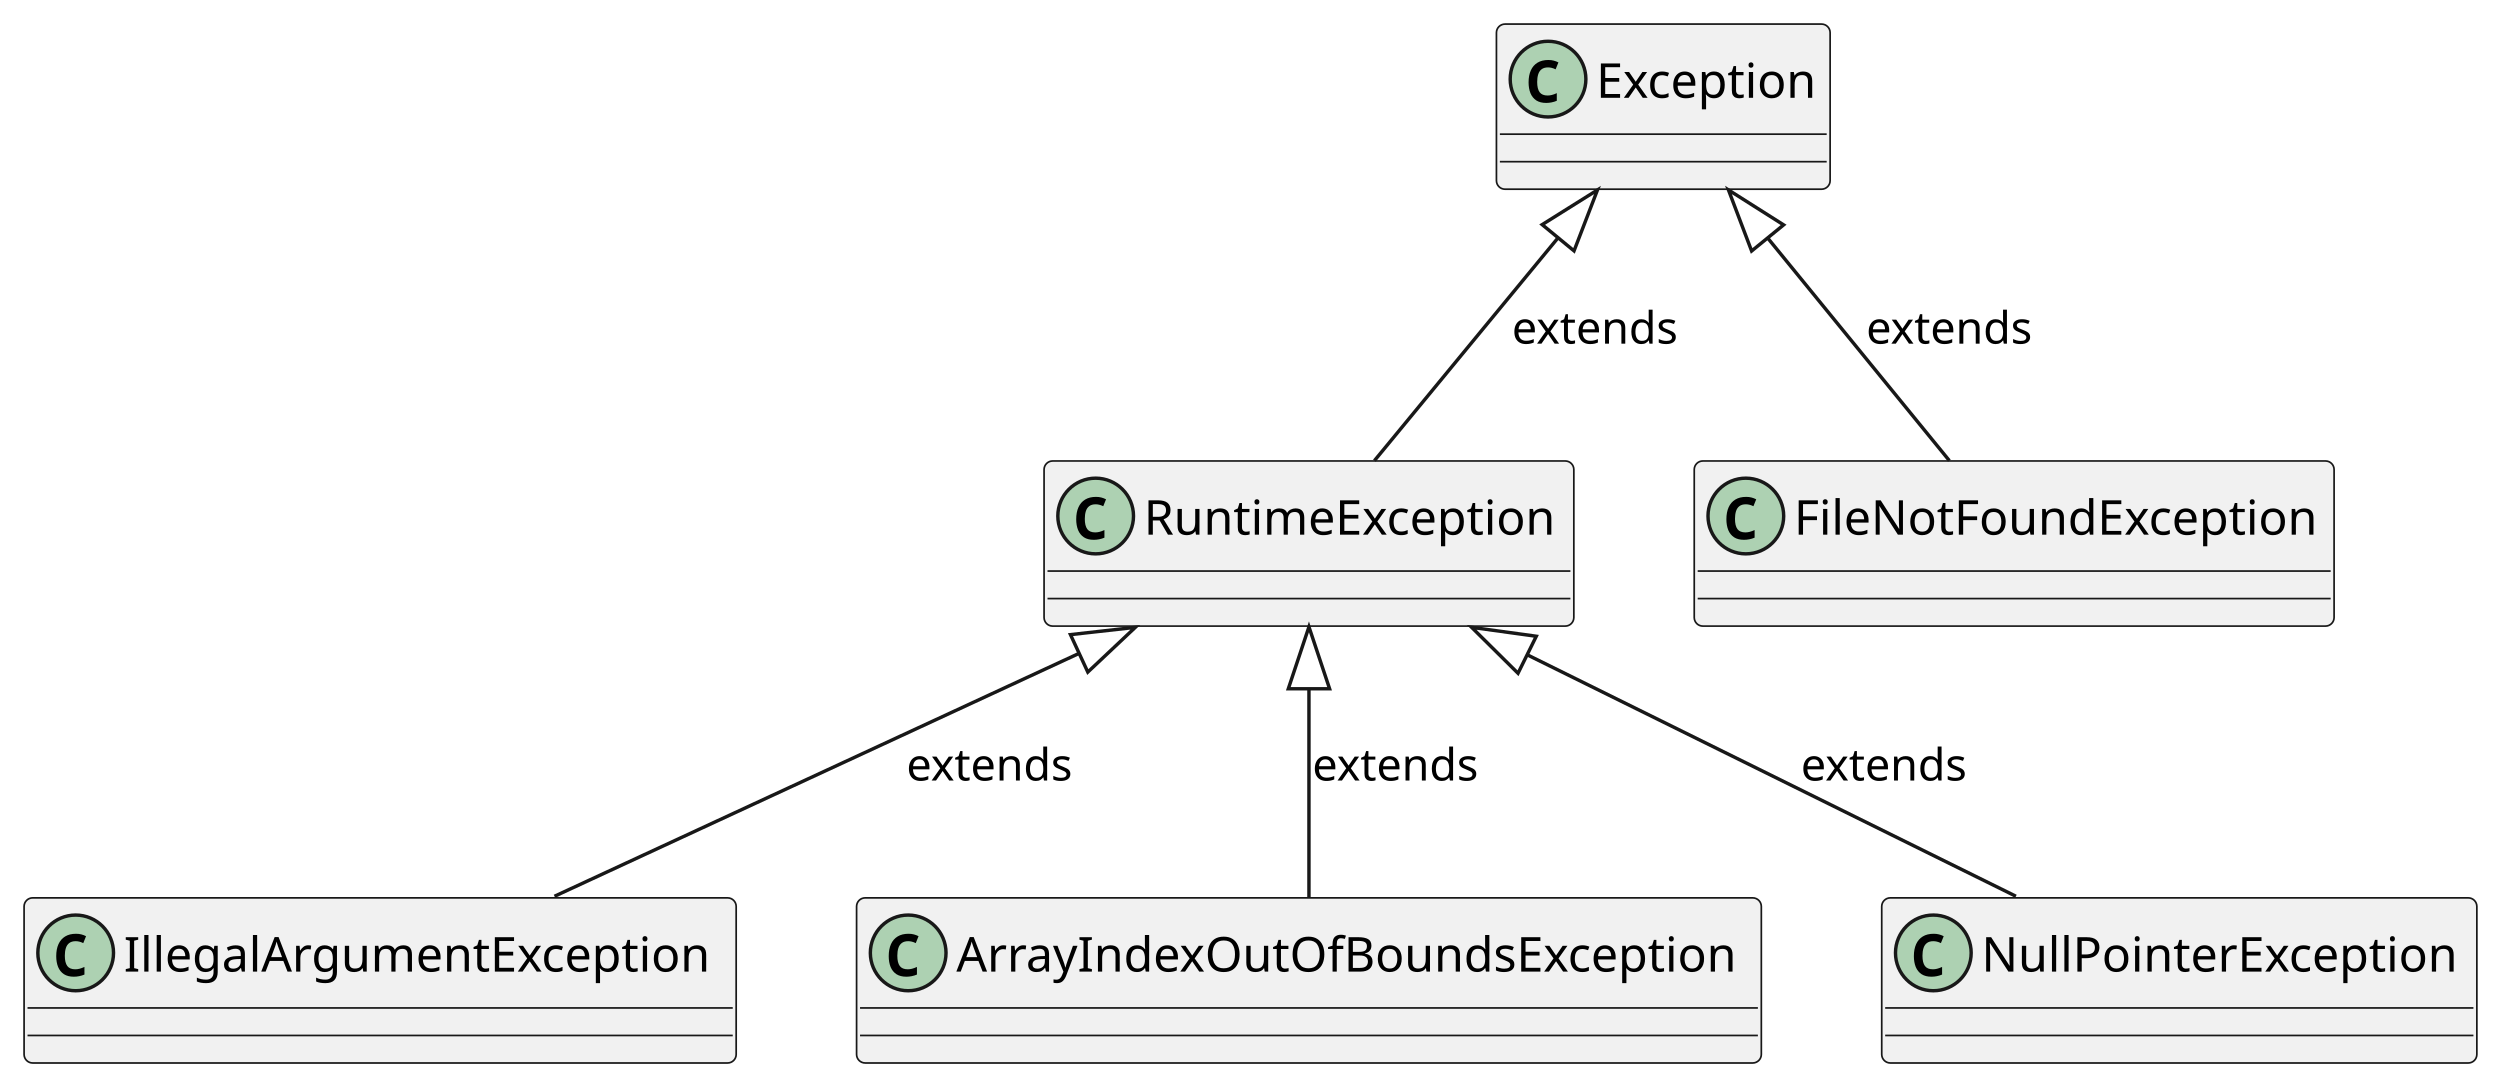
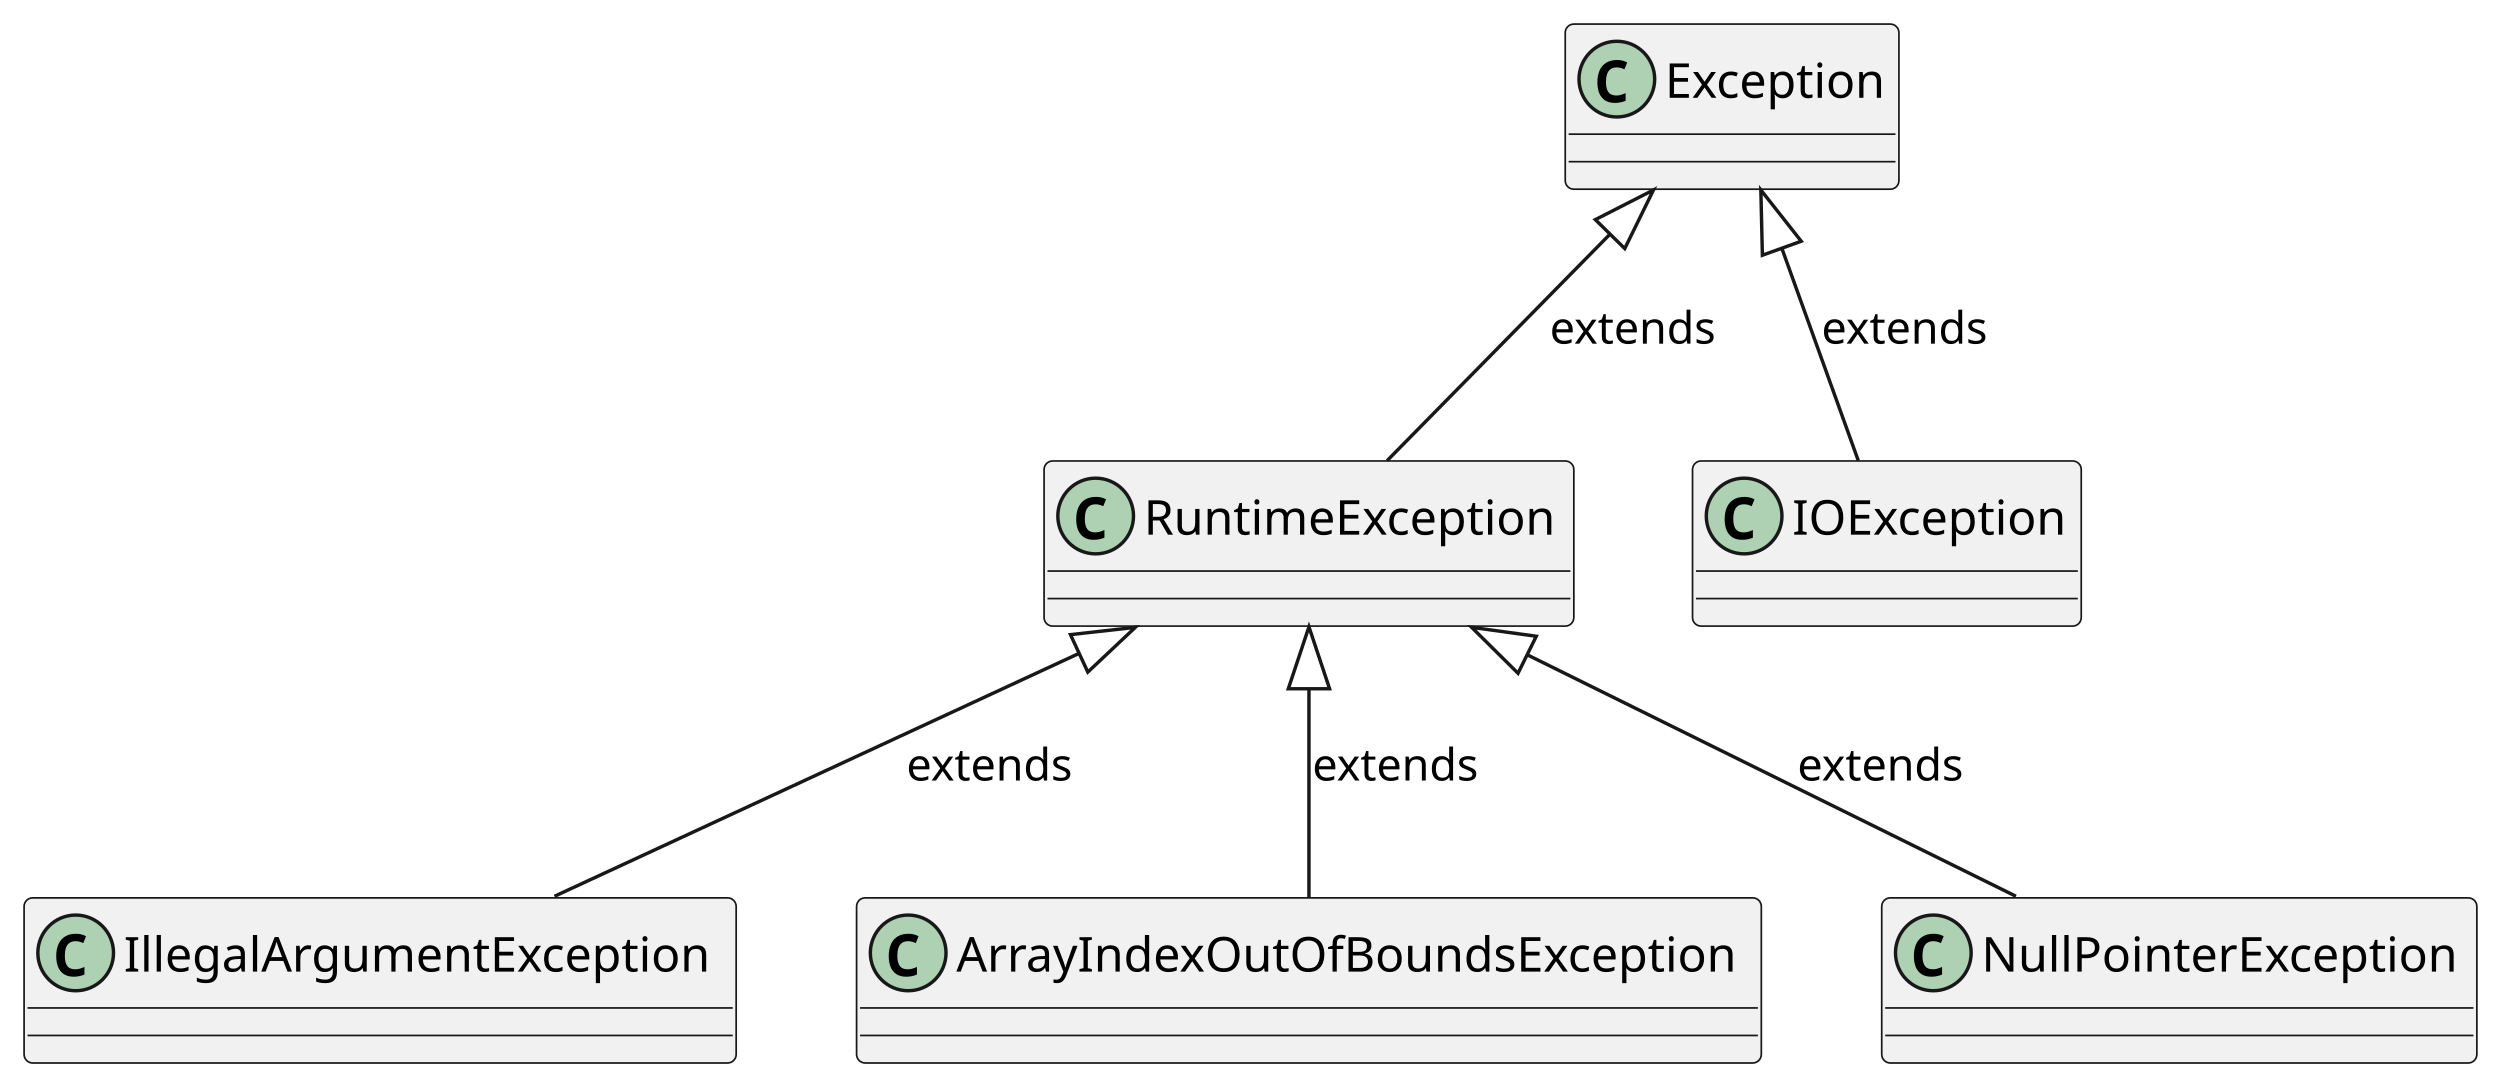
<svg xmlns="http://www.w3.org/2000/svg" contentStyleType="text/css" height="435.262px" preserveAspectRatio="none" style="width:1001px;height:435px;background:#FFFFFF;" version="1.1" viewBox="0 0 1001 435" width="1001.377px" zoomAndPan="magnify">
  <defs />
  <g>
    <g id="elem_Exception">
-       <rect codeLine="3" fill="#F1F1F1" height="66.116" id="Exception" rx="3.443" ry="3.443" style="stroke:#181818;stroke-width:0.689;" width="133.609" x="599.174" y="9.642" />
-       <ellipse cx="619.835" cy="31.68" fill="#ADD1B2" rx="15.152" ry="15.152" style="stroke:#181818;stroke-width:1.377;" />
-       <path d="M619.103,41.215 Q616.692,41.215 615.121,40.203 Q613.572,39.17 612.797,37.319 Q612.044,35.447 612.044,32.972 Q612.044,30.174 612.948,28.172 Q613.852,26.171 615.616,25.095 Q617.381,24.019 619.964,24.019 Q621.191,24.019 622.116,24.277 Q623.042,24.514 623.989,24.987 L622.869,27.763 Q622.008,27.333 621.255,27.161 Q620.523,26.989 619.856,26.989 Q618.242,26.989 617.274,27.72 Q616.305,28.452 615.896,29.765 Q615.487,31.078 615.487,32.821 Q615.487,35.597 616.477,36.932 Q617.467,38.245 619.663,38.245 Q620.48,38.245 621.341,38.029 Q622.202,37.814 623.343,37.298 L623.343,40.354 Q622.331,40.784 621.234,40.999 Q620.158,41.215 619.103,41.215 Z " fill="#000000" />
-       <text fill="#000000" font-family="sans-serif" font-size="19.284" lengthAdjust="spacing" textLength="89.532" x="639.119" y="39.163">Exception</text>
-       <line style="stroke:#181818;stroke-width:0.689;" x1="600.551" x2="731.405" y1="53.719" y2="53.719" />
-       <line style="stroke:#181818;stroke-width:0.689;" x1="600.551" x2="731.405" y1="64.738" y2="64.738" />
+       <rect codeLine="3" fill="#F1F1F1" height="66.116" id="Exception" rx="3.443" ry="3.443" style="stroke:#181818;stroke-width:0.689;" width="133.609" x="626.722" y="9.642" />
+       <ellipse cx="647.383" cy="31.68" fill="#ADD1B2" rx="15.152" ry="15.152" style="stroke:#181818;stroke-width:1.377;" />
+       <path d="M646.651,41.215 Q644.241,41.215 642.67,40.203 Q641.12,39.17 640.345,37.319 Q639.592,35.447 639.592,32.972 Q639.592,30.174 640.496,28.172 Q641.4,26.171 643.165,25.095 Q644.929,24.019 647.512,24.019 Q648.739,24.019 649.664,24.277 Q650.59,24.514 651.537,24.987 L650.418,27.763 Q649.557,27.333 648.803,27.161 Q648.072,26.989 647.404,26.989 Q645.79,26.989 644.822,27.72 Q643.853,28.452 643.444,29.765 Q643.035,31.078 643.035,32.821 Q643.035,35.597 644.025,36.932 Q645.015,38.245 647.211,38.245 Q648.029,38.245 648.889,38.029 Q649.75,37.814 650.891,37.298 L650.891,40.354 Q649.88,40.784 648.782,40.999 Q647.706,41.215 646.651,41.215 Z " fill="#000000" />
+       <text fill="#000000" font-family="sans-serif" font-size="19.284" lengthAdjust="spacing" textLength="89.532" x="666.667" y="39.163">Exception</text>
+       <line style="stroke:#181818;stroke-width:0.689;" x1="628.099" x2="758.953" y1="53.719" y2="53.719" />
+       <line style="stroke:#181818;stroke-width:0.689;" x1="628.099" x2="758.953" y1="64.738" y2="64.738" />
    </g>
    <g id="elem_RuntimeException">
      <rect codeLine="6" fill="#F1F1F1" height="66.116" id="RuntimeException" rx="3.443" ry="3.443" style="stroke:#181818;stroke-width:0.689;" width="212.121" x="418.044" y="184.573" />
      <ellipse cx="438.705" cy="206.612" fill="#ADD1B2" rx="15.152" ry="15.152" style="stroke:#181818;stroke-width:1.377;" />
      <path d="M437.974,216.146 Q435.563,216.146 433.992,215.134 Q432.442,214.101 431.668,212.25 Q430.914,210.378 430.914,207.903 Q430.914,205.105 431.818,203.103 Q432.722,201.102 434.487,200.026 Q436.252,198.95 438.834,198.95 Q440.061,198.95 440.987,199.208 Q441.912,199.445 442.859,199.918 L441.74,202.695 Q440.879,202.264 440.126,202.092 Q439.394,201.92 438.727,201.92 Q437.113,201.92 436.144,202.651 Q435.176,203.383 434.767,204.696 Q434.358,206.009 434.358,207.752 Q434.358,210.529 435.348,211.863 Q436.338,213.176 438.533,213.176 Q439.351,213.176 440.212,212.961 Q441.073,212.745 442.213,212.229 L442.213,215.285 Q441.202,215.715 440.104,215.931 Q439.028,216.146 437.974,216.146 Z " fill="#000000" />
      <text fill="#000000" font-family="sans-serif" font-size="19.284" lengthAdjust="spacing" textLength="168.044" x="457.989" y="214.094">RuntimeException</text>
      <line style="stroke:#181818;stroke-width:0.689;" x1="419.421" x2="628.788" y1="228.65" y2="228.65" />
      <line style="stroke:#181818;stroke-width:0.689;" x1="419.421" x2="628.788" y1="239.669" y2="239.669" />
    </g>
    <g id="elem_IllegalArgumentException">
      <rect codeLine="9" fill="#F1F1F1" height="66.116" id="IllegalArgumentException" rx="3.443" ry="3.443" style="stroke:#181818;stroke-width:0.689;" width="285.124" x="9.642" y="359.504" />
      <ellipse cx="30.303" cy="381.543" fill="#ADD1B2" rx="15.152" ry="15.152" style="stroke:#181818;stroke-width:1.377;" />
      <path d="M29.571,391.077 Q27.161,391.077 25.59,390.065 Q24.04,389.032 23.265,387.182 Q22.512,385.309 22.512,382.834 Q22.512,380.036 23.416,378.035 Q24.32,376.033 26.085,374.957 Q27.849,373.881 30.432,373.881 Q31.659,373.881 32.584,374.139 Q33.51,374.376 34.457,374.849 L33.338,377.626 Q32.477,377.195 31.724,377.023 Q30.992,376.851 30.325,376.851 Q28.71,376.851 27.742,377.583 Q26.773,378.314 26.364,379.627 Q25.956,380.94 25.956,382.683 Q25.956,385.46 26.946,386.794 Q27.936,388.107 30.131,388.107 Q30.949,388.107 31.81,387.892 Q32.67,387.676 33.811,387.16 L33.811,390.216 Q32.8,390.647 31.702,390.862 Q30.626,391.077 29.571,391.077 Z " fill="#000000" />
      <text fill="#000000" font-family="sans-serif" font-size="19.284" lengthAdjust="spacing" textLength="241.047" x="49.587" y="389.025">IllegalArgumentException</text>
      <line style="stroke:#181818;stroke-width:0.689;" x1="11.019" x2="293.388" y1="403.581" y2="403.581" />
      <line style="stroke:#181818;stroke-width:0.689;" x1="11.019" x2="293.388" y1="414.601" y2="414.601" />
    </g>
    <g id="elem_ArrayIndexOutOfBoundsException">
      <rect codeLine="13" fill="#F1F1F1" height="66.116" id="ArrayIndexOutOfBoundsException" rx="3.443" ry="3.443" style="stroke:#181818;stroke-width:0.689;" width="362.259" x="342.975" y="359.504" />
      <ellipse cx="363.636" cy="381.543" fill="#ADD1B2" rx="15.152" ry="15.152" style="stroke:#181818;stroke-width:1.377;" />
      <path d="M362.905,391.077 Q360.494,391.077 358.923,390.065 Q357.373,389.032 356.599,387.182 Q355.845,385.309 355.845,382.834 Q355.845,380.036 356.749,378.035 Q357.653,376.033 359.418,374.957 Q361.183,373.881 363.765,373.881 Q364.992,373.881 365.918,374.139 Q366.843,374.376 367.79,374.849 L366.671,377.626 Q365.81,377.195 365.057,377.023 Q364.325,376.851 363.658,376.851 Q362.044,376.851 361.075,377.583 Q360.107,378.314 359.698,379.627 Q359.289,380.94 359.289,382.683 Q359.289,385.46 360.279,386.794 Q361.269,388.107 363.464,388.107 Q364.282,388.107 365.143,387.892 Q366.004,387.676 367.144,387.16 L367.144,390.216 Q366.133,390.647 365.035,390.862 Q363.959,391.077 362.905,391.077 Z " fill="#000000" />
      <text fill="#000000" font-family="sans-serif" font-size="19.284" lengthAdjust="spacing" textLength="318.182" x="382.92" y="389.025">ArrayIndexOutOfBoundsException</text>
      <line style="stroke:#181818;stroke-width:0.689;" x1="344.353" x2="703.857" y1="403.581" y2="403.581" />
      <line style="stroke:#181818;stroke-width:0.689;" x1="344.353" x2="703.857" y1="414.601" y2="414.601" />
    </g>
    <g id="elem_NullPointerException">
      <rect codeLine="16" fill="#F1F1F1" height="66.116" id="NullPointerException" rx="3.443" ry="3.443" style="stroke:#181818;stroke-width:0.689;" width="238.292" x="753.443" y="359.504" />
      <ellipse cx="774.105" cy="381.543" fill="#ADD1B2" rx="15.152" ry="15.152" style="stroke:#181818;stroke-width:1.377;" />
      <path d="M773.373,391.077 Q770.962,391.077 769.391,390.065 Q767.842,389.032 767.067,387.182 Q766.314,385.309 766.314,382.834 Q766.314,380.036 767.218,378.035 Q768.122,376.033 769.886,374.957 Q771.651,373.881 774.234,373.881 Q775.461,373.881 776.386,374.139 Q777.312,374.376 778.258,374.849 L777.139,377.626 Q776.278,377.195 775.525,377.023 Q774.793,376.851 774.126,376.851 Q772.512,376.851 771.544,377.583 Q770.575,378.314 770.166,379.627 Q769.757,380.94 769.757,382.683 Q769.757,385.46 770.747,386.794 Q771.737,388.107 773.933,388.107 Q774.75,388.107 775.611,387.892 Q776.472,387.676 777.613,387.16 L777.613,390.216 Q776.601,390.647 775.504,390.862 Q774.428,391.077 773.373,391.077 Z " fill="#000000" />
      <text fill="#000000" font-family="sans-serif" font-size="19.284" lengthAdjust="spacing" textLength="194.215" x="793.388" y="389.025">NullPointerException</text>
      <line style="stroke:#181818;stroke-width:0.689;" x1="754.821" x2="990.358" y1="403.581" y2="403.581" />
      <line style="stroke:#181818;stroke-width:0.689;" x1="754.821" x2="990.358" y1="414.601" y2="414.601" />
    </g>
-     <g id="elem_FileNotFoundException">
-       <rect codeLine="19" fill="#F1F1F1" height="66.116" id="FileNotFoundException" rx="3.443" ry="3.443" style="stroke:#181818;stroke-width:0.689;" width="256.198" x="678.375" y="184.573" />
-       <ellipse cx="699.036" cy="206.612" fill="#ADD1B2" rx="15.152" ry="15.152" style="stroke:#181818;stroke-width:1.377;" />
-       <path d="M698.304,216.146 Q695.894,216.146 694.322,215.134 Q692.773,214.101 691.998,212.25 Q691.245,210.378 691.245,207.903 Q691.245,205.105 692.149,203.103 Q693.053,201.102 694.817,200.026 Q696.582,198.95 699.165,198.95 Q700.392,198.95 701.317,199.208 Q702.243,199.445 703.19,199.918 L702.07,202.695 Q701.21,202.264 700.456,202.092 Q699.725,201.92 699.057,201.92 Q697.443,201.92 696.475,202.651 Q695.506,203.383 695.097,204.696 Q694.688,206.009 694.688,207.752 Q694.688,210.529 695.678,211.863 Q696.668,213.176 698.864,213.176 Q699.682,213.176 700.542,212.961 Q701.403,212.745 702.544,212.229 L702.544,215.285 Q701.532,215.715 700.435,215.931 Q699.359,216.146 698.304,216.146 Z " fill="#000000" />
-       <text fill="#000000" font-family="sans-serif" font-size="19.284" lengthAdjust="spacing" textLength="212.121" x="718.32" y="214.094">FileNotFoundException</text>
-       <line style="stroke:#181818;stroke-width:0.689;" x1="679.752" x2="933.196" y1="228.65" y2="228.65" />
-       <line style="stroke:#181818;stroke-width:0.689;" x1="679.752" x2="933.196" y1="239.669" y2="239.669" />
+     <g id="elem_IOException">
+       <rect codeLine="19" fill="#F1F1F1" height="66.116" id="IOException" rx="3.443" ry="3.443" style="stroke:#181818;stroke-width:0.689;" width="155.647" x="677.686" y="184.573" />
+       <ellipse cx="698.347" cy="206.612" fill="#ADD1B2" rx="15.152" ry="15.152" style="stroke:#181818;stroke-width:1.377;" />
+       <path d="M697.615,216.146 Q695.205,216.146 693.634,215.134 Q692.084,214.101 691.309,212.25 Q690.556,210.378 690.556,207.903 Q690.556,205.105 691.46,203.103 Q692.364,201.102 694.129,200.026 Q695.894,198.95 698.476,198.95 Q699.703,198.95 700.628,199.208 Q701.554,199.445 702.501,199.918 L701.382,202.695 Q700.521,202.264 699.768,202.092 Q699.036,201.92 698.369,201.92 Q696.755,201.92 695.786,202.651 Q694.817,203.383 694.409,204.696 Q694,206.009 694,207.752 Q694,210.529 694.99,211.863 Q695.98,213.176 698.175,213.176 Q698.993,213.176 699.854,212.961 Q700.715,212.745 701.855,212.229 L701.855,215.285 Q700.844,215.715 699.746,215.931 Q698.67,216.146 697.615,216.146 Z " fill="#000000" />
+       <text fill="#000000" font-family="sans-serif" font-size="19.284" lengthAdjust="spacing" textLength="111.57" x="717.631" y="214.094">IOException</text>
+       <line style="stroke:#181818;stroke-width:0.689;" x1="679.063" x2="831.956" y1="228.65" y2="228.65" />
+       <line style="stroke:#181818;stroke-width:0.689;" x1="679.063" x2="831.956" y1="239.669" y2="239.669" />
    </g>
    <g id="link_Exception_RuntimeException">
-       <path codeLine="22" d="M623.861,95.195 C598.379,126.117 575.758,153.581 550.317,184.449 " fill="none" id="Exception-backto-RuntimeException" style="stroke:#181818;stroke-width:1.377;" />
-       <polygon fill="none" points="639.628,76.061,617.483,89.939,630.239,100.45,639.628,76.061" style="stroke:#181818;stroke-width:1.377;" />
-       <text fill="#000000" font-family="sans-serif" font-size="17.906" lengthAdjust="spacing" textLength="66.116" x="605.372" y="137.599">extends</text>
+       <path codeLine="22" d="M644.663,93.733 C614.236,124.656 585.785,153.581 555.399,184.449 " fill="none" id="Exception-backto-RuntimeException" style="stroke:#181818;stroke-width:1.377;" />
+       <polygon fill="none" points="662.052,76.061,638.772,87.937,650.554,99.53,662.052,76.061" style="stroke:#181818;stroke-width:1.377;" />
+       <text fill="#000000" font-family="sans-serif" font-size="17.906" lengthAdjust="spacing" textLength="66.116" x="620.523" y="137.599">extends</text>
    </g>
-     <g id="link_Exception_FileNotFoundException">
-       <path codeLine="23" d="M707.755,95.27 C732.99,126.193 755.331,153.581 780.523,184.449 " fill="none" id="Exception-backto-FileNotFoundException" style="stroke:#181818;stroke-width:1.377;" />
-       <polygon fill="none" points="692.08,76.061,701.352,100.495,714.158,90.045,692.08,76.061" style="stroke:#181818;stroke-width:1.377;" />
-       <text fill="#000000" font-family="sans-serif" font-size="17.906" lengthAdjust="spacing" textLength="66.116" x="747.245" y="137.599">extends</text>
+     <g id="link_Exception_IOException">
+       <path codeLine="23" d="M713.438,99.389 C724.567,130.312 732.948,153.581 744.063,184.449 " fill="none" id="Exception-backto-IOException" style="stroke:#181818;stroke-width:1.377;" />
+       <polygon fill="none" points="705.041,76.061,705.661,102.188,721.214,96.59,705.041,76.061" style="stroke:#181818;stroke-width:1.377;" />
+       <text fill="#000000" font-family="sans-serif" font-size="17.906" lengthAdjust="spacing" textLength="66.116" x="729.339" y="137.599">extends</text>
    </g>
    <g id="link_RuntimeException_ArrayIndexOutOfBoundsException">
      <path codeLine="24" d="M524.105,275.785 C524.105,306.708 524.105,328.512 524.105,359.38 " fill="none" id="RuntimeException-backto-ArrayIndexOutOfBoundsException" style="stroke:#181818;stroke-width:1.377;" />
      <polygon fill="none" points="524.105,250.992,515.84,275.785,532.369,275.785,524.105,250.992" style="stroke:#181818;stroke-width:1.377;" />
      <text fill="#000000" font-family="sans-serif" font-size="17.906" lengthAdjust="spacing" textLength="66.116" x="525.482" y="312.53">extends</text>
    </g>
    <g id="link_RuntimeException_NullPointerException">
      <path codeLine="25" d="M611.471,262.166 C673.73,292.924 744.835,328.072 807.176,358.87 " fill="none" id="RuntimeException-backto-NullPointerException" style="stroke:#181818;stroke-width:1.377;" />
      <polygon fill="none" points="589.242,251.185,607.811,269.576,615.132,254.757,589.242,251.185" style="stroke:#181818;stroke-width:1.377;" />
-       <text fill="#000000" font-family="sans-serif" font-size="17.906" lengthAdjust="spacing" textLength="66.116" x="721.074" y="312.53">extends</text>
+       <text fill="#000000" font-family="sans-serif" font-size="17.906" lengthAdjust="spacing" textLength="66.116" x="719.697" y="312.53">extends</text>
    </g>
    <g id="link_RuntimeException_IllegalArgumentException">
      <path codeLine="26" d="M432.088,261.601 C365.655,292.359 288.54,328.072 222.011,358.87 " fill="none" id="RuntimeException-backto-IllegalArgumentException" style="stroke:#181818;stroke-width:1.377;" />
      <polygon fill="none" points="454.587,251.185,428.616,254.102,435.56,269.101,454.587,251.185" style="stroke:#181818;stroke-width:1.377;" />
      <text fill="#000000" font-family="sans-serif" font-size="17.906" lengthAdjust="spacing" textLength="66.116" x="362.948" y="312.53">extends</text>
    </g>
  </g>
</svg>
